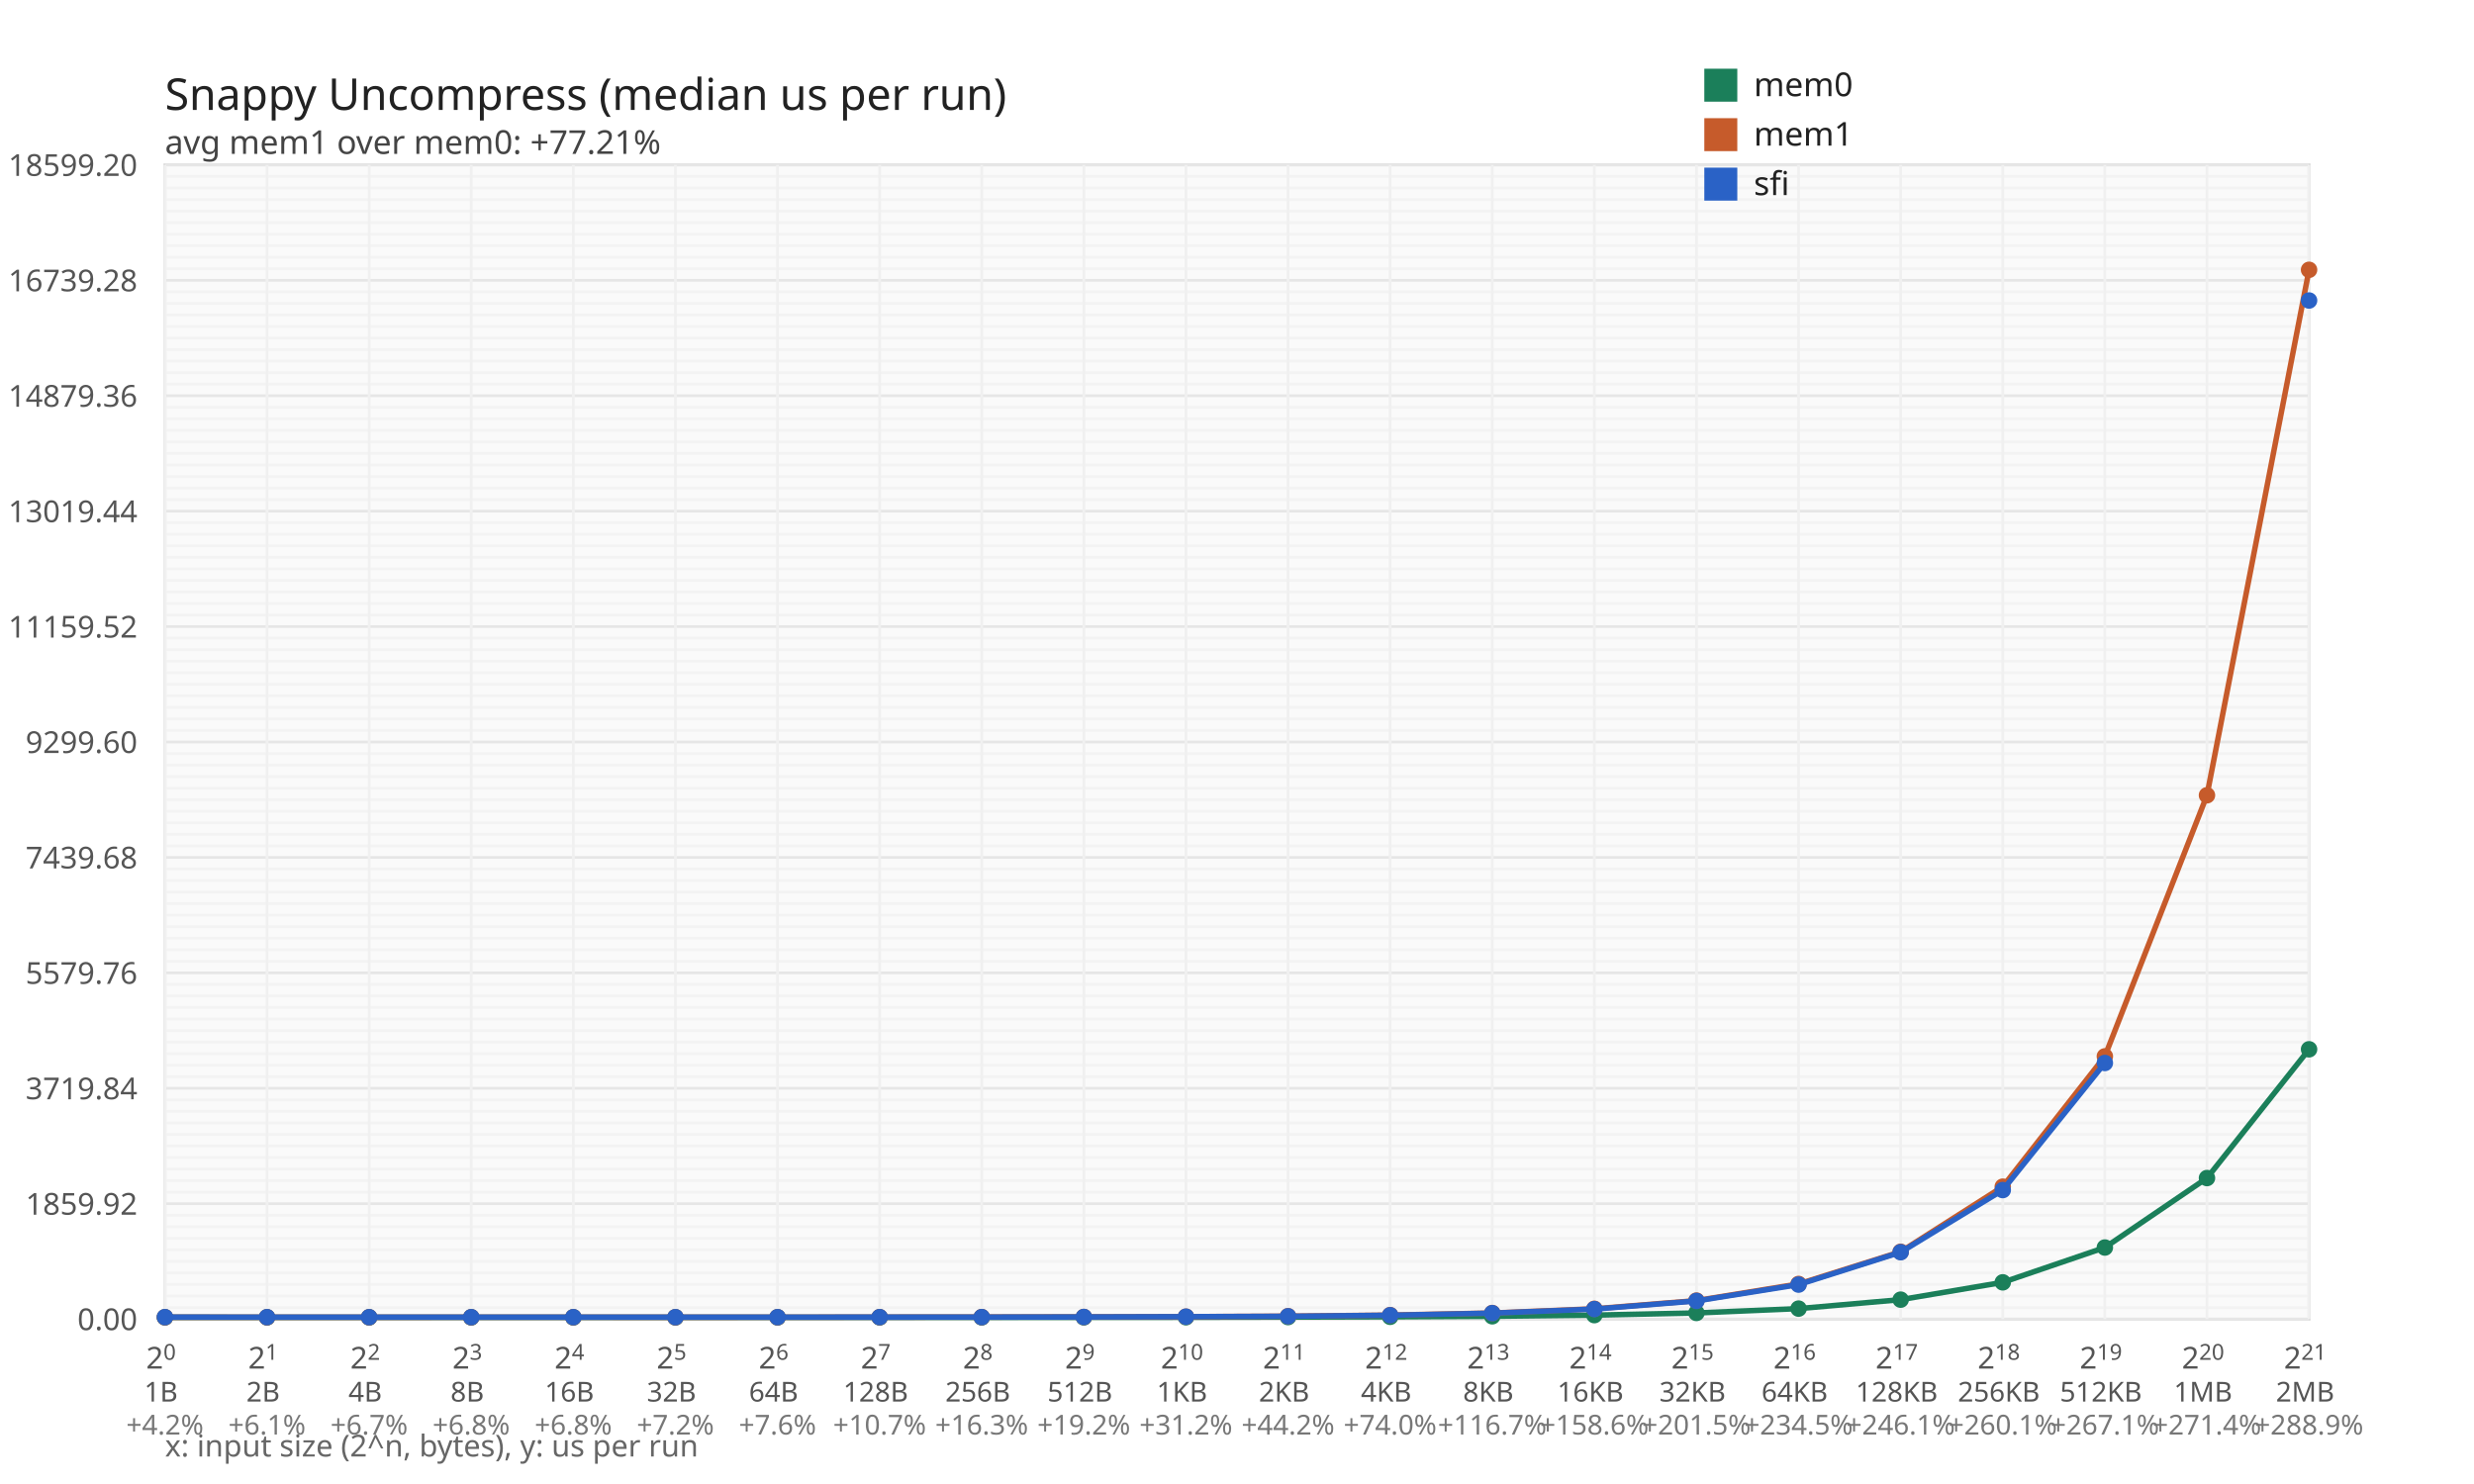
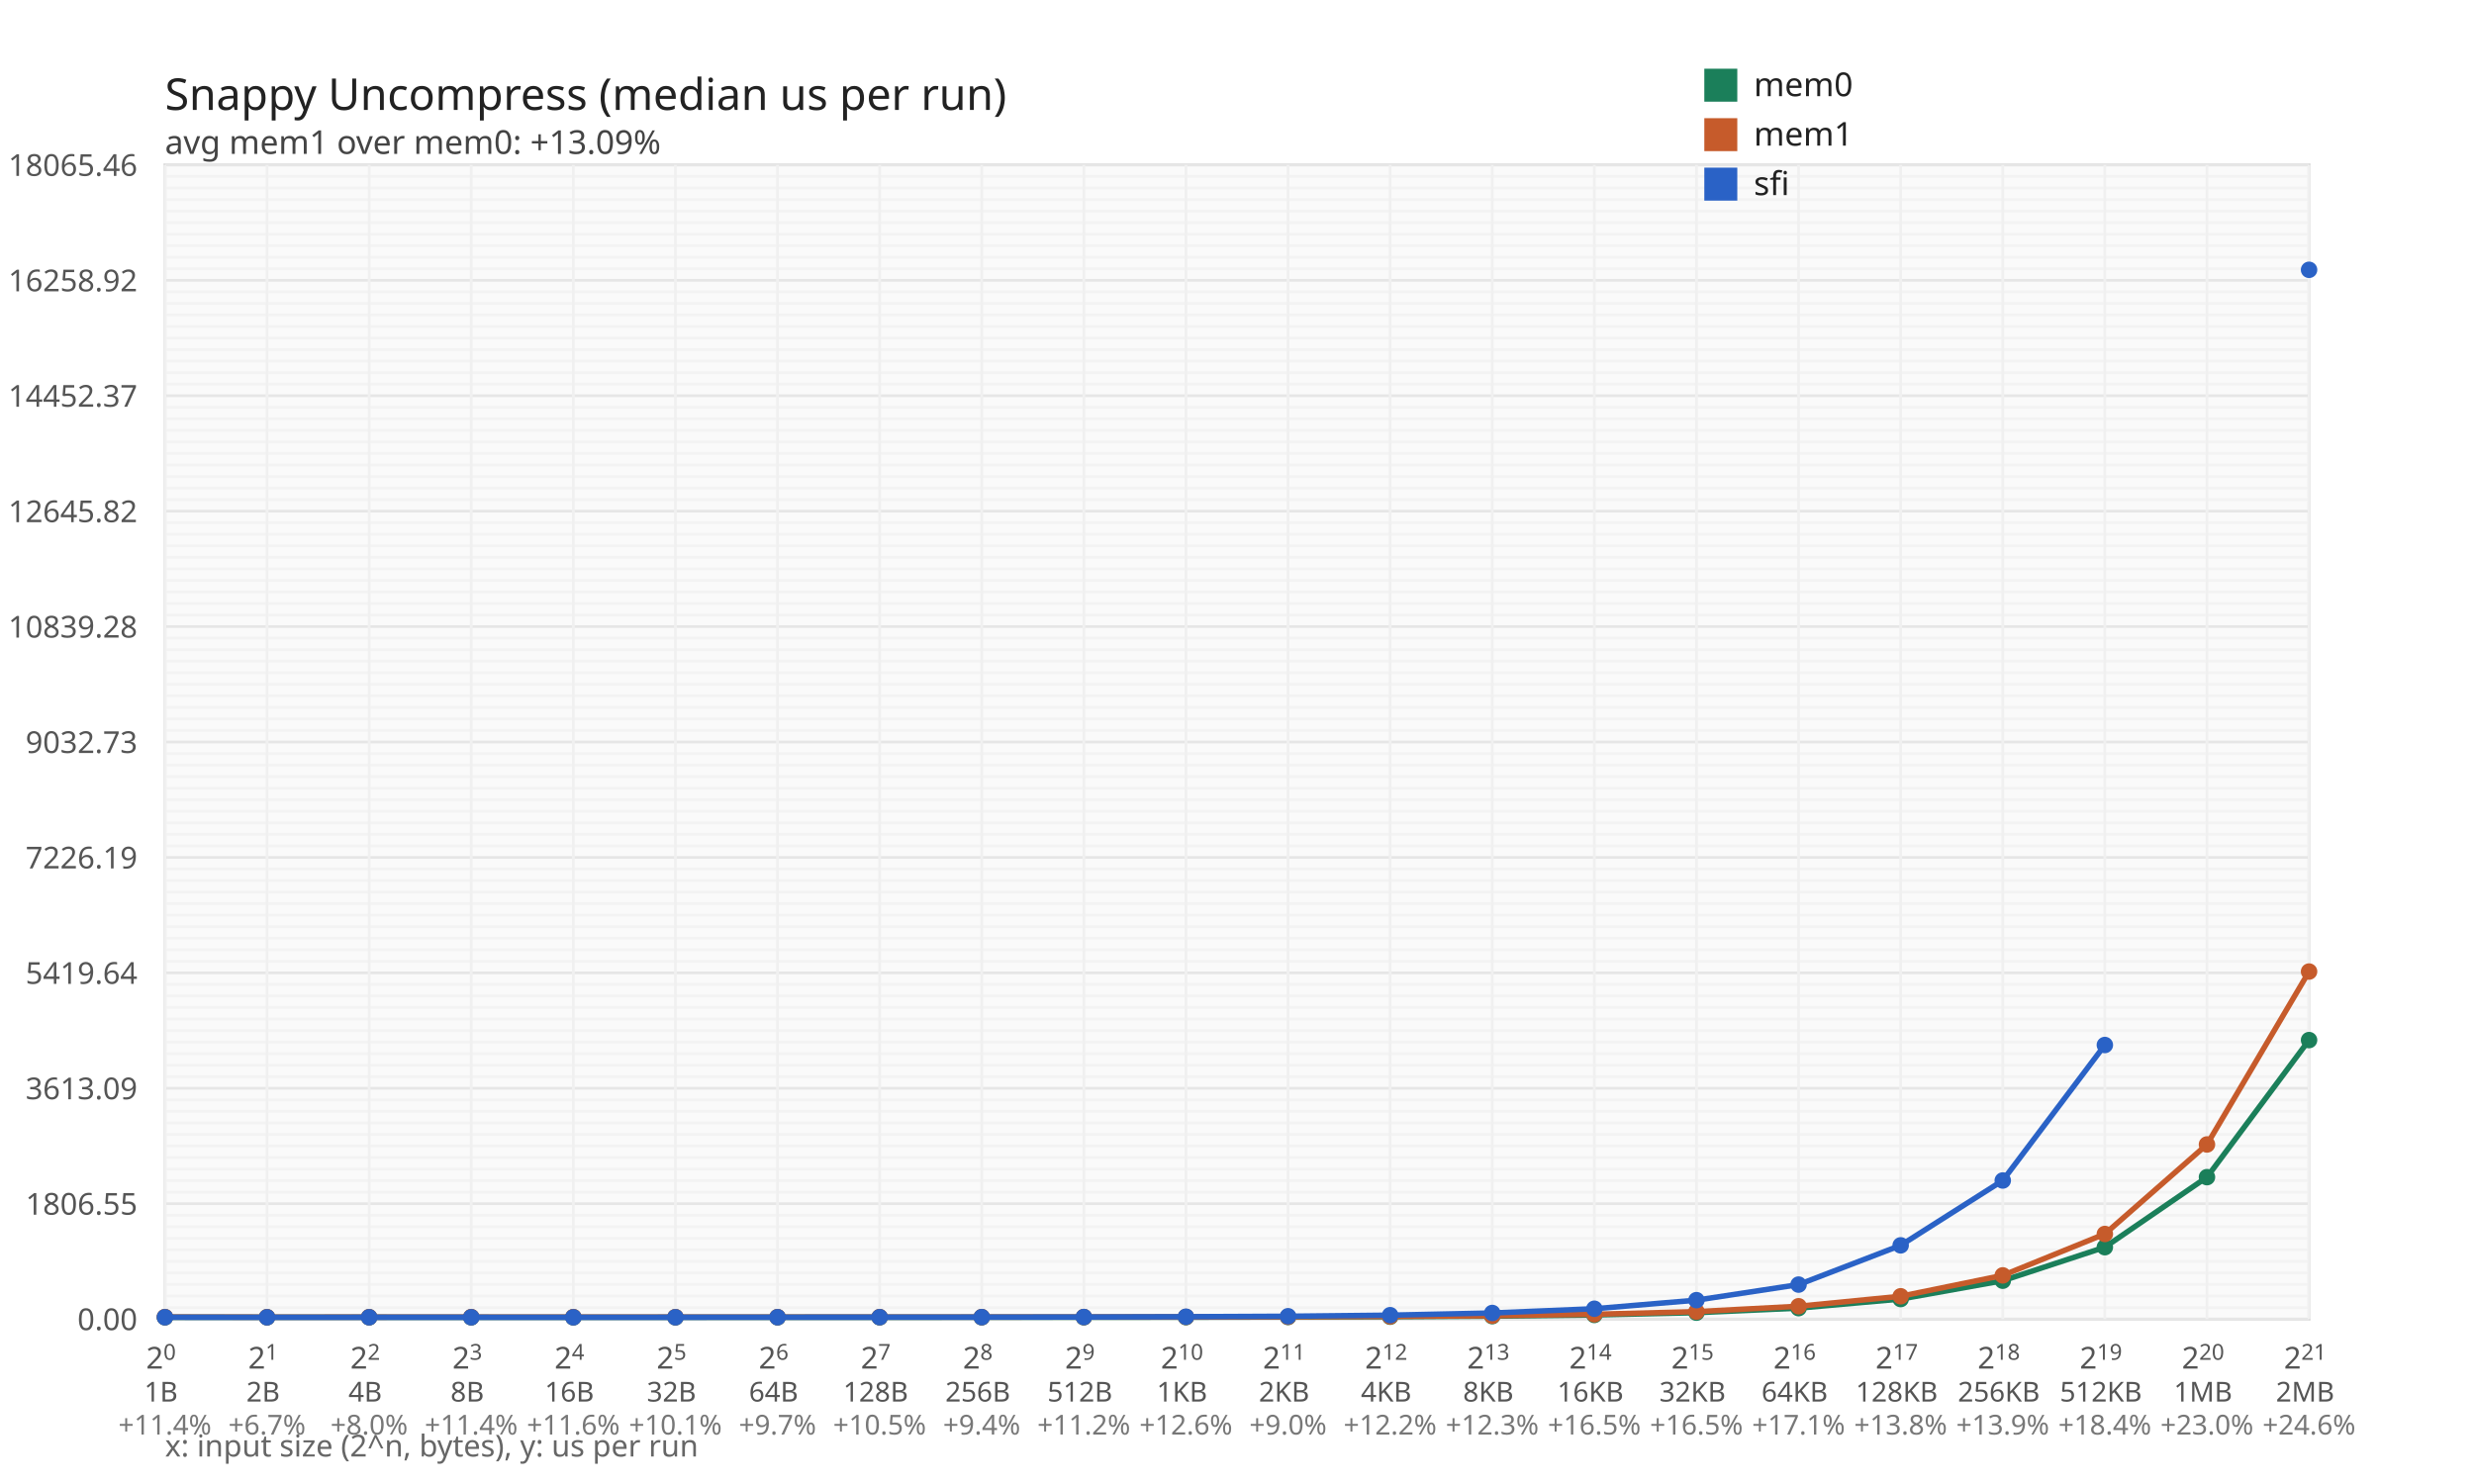
<svg xmlns="http://www.w3.org/2000/svg" width="900" height="540" viewBox="0 0 900 540">
  <rect width="100%" height="100%" fill="#ffffff" />
  <rect x="60" y="60" width="780" height="420" fill="#fafafa" stroke="#d0d0d0" />
  <text x="60" y="40" font-family="sans-serif" font-size="16" fill="#222">Snappy Uncompress (median us per run)</text>
-   <text x="60" y="56" font-family="sans-serif" font-size="12" fill="#444">avg mem1 over mem0: +77.21%</text>
+   <text x="60" y="56" font-family="sans-serif" font-size="12" fill="#444">avg mem1 over mem0: +13.09%</text>
  <line x1="60" y1="60.00" x2="840" y2="60.00" stroke="#e6e6e6" />
-   <text x="50" y="64.00" font-family="sans-serif" font-size="11" fill="#555" text-anchor="end">18599.20</text>
+   <text x="50" y="64.00" font-family="sans-serif" font-size="11" fill="#555" text-anchor="end">18065.46</text>
  <line x1="60" y1="64.20" x2="840" y2="64.20" stroke="#f3f3f3" />
  <line x1="60" y1="68.40" x2="840" y2="68.40" stroke="#f3f3f3" />
  <line x1="60" y1="72.60" x2="840" y2="72.60" stroke="#f3f3f3" />
  <line x1="60" y1="76.80" x2="840" y2="76.80" stroke="#f3f3f3" />
  <line x1="60" y1="81.00" x2="840" y2="81.00" stroke="#f3f3f3" />
  <line x1="60" y1="85.20" x2="840" y2="85.20" stroke="#f3f3f3" />
  <line x1="60" y1="89.40" x2="840" y2="89.40" stroke="#f3f3f3" />
  <line x1="60" y1="93.60" x2="840" y2="93.60" stroke="#f3f3f3" />
  <line x1="60" y1="97.80" x2="840" y2="97.80" stroke="#f3f3f3" />
  <line x1="60" y1="102.00" x2="840" y2="102.00" stroke="#e6e6e6" />
-   <text x="50" y="106.00" font-family="sans-serif" font-size="11" fill="#555" text-anchor="end">16739.28</text>
+   <text x="50" y="106.00" font-family="sans-serif" font-size="11" fill="#555" text-anchor="end">16258.92</text>
  <line x1="60" y1="106.20" x2="840" y2="106.20" stroke="#f3f3f3" />
  <line x1="60" y1="110.40" x2="840" y2="110.40" stroke="#f3f3f3" />
  <line x1="60" y1="114.60" x2="840" y2="114.60" stroke="#f3f3f3" />
  <line x1="60" y1="118.80" x2="840" y2="118.80" stroke="#f3f3f3" />
  <line x1="60" y1="123.00" x2="840" y2="123.00" stroke="#f3f3f3" />
  <line x1="60" y1="127.20" x2="840" y2="127.20" stroke="#f3f3f3" />
  <line x1="60" y1="131.40" x2="840" y2="131.40" stroke="#f3f3f3" />
  <line x1="60" y1="135.60" x2="840" y2="135.60" stroke="#f3f3f3" />
  <line x1="60" y1="139.80" x2="840" y2="139.80" stroke="#f3f3f3" />
  <line x1="60" y1="144.00" x2="840" y2="144.00" stroke="#e6e6e6" />
-   <text x="50" y="148.00" font-family="sans-serif" font-size="11" fill="#555" text-anchor="end">14879.36</text>
+   <text x="50" y="148.00" font-family="sans-serif" font-size="11" fill="#555" text-anchor="end">14452.37</text>
  <line x1="60" y1="148.20" x2="840" y2="148.20" stroke="#f3f3f3" />
  <line x1="60" y1="152.40" x2="840" y2="152.40" stroke="#f3f3f3" />
  <line x1="60" y1="156.60" x2="840" y2="156.60" stroke="#f3f3f3" />
  <line x1="60" y1="160.80" x2="840" y2="160.80" stroke="#f3f3f3" />
  <line x1="60" y1="165.00" x2="840" y2="165.00" stroke="#f3f3f3" />
  <line x1="60" y1="169.20" x2="840" y2="169.20" stroke="#f3f3f3" />
  <line x1="60" y1="173.40" x2="840" y2="173.40" stroke="#f3f3f3" />
  <line x1="60" y1="177.60" x2="840" y2="177.60" stroke="#f3f3f3" />
  <line x1="60" y1="181.80" x2="840" y2="181.80" stroke="#f3f3f3" />
  <line x1="60" y1="186.00" x2="840" y2="186.00" stroke="#e6e6e6" />
-   <text x="50" y="190.00" font-family="sans-serif" font-size="11" fill="#555" text-anchor="end">13019.44</text>
+   <text x="50" y="190.00" font-family="sans-serif" font-size="11" fill="#555" text-anchor="end">12645.82</text>
  <line x1="60" y1="190.20" x2="840" y2="190.20" stroke="#f3f3f3" />
  <line x1="60" y1="194.40" x2="840" y2="194.40" stroke="#f3f3f3" />
  <line x1="60" y1="198.60" x2="840" y2="198.60" stroke="#f3f3f3" />
  <line x1="60" y1="202.80" x2="840" y2="202.80" stroke="#f3f3f3" />
  <line x1="60" y1="207.00" x2="840" y2="207.00" stroke="#f3f3f3" />
  <line x1="60" y1="211.20" x2="840" y2="211.20" stroke="#f3f3f3" />
  <line x1="60" y1="215.40" x2="840" y2="215.40" stroke="#f3f3f3" />
  <line x1="60" y1="219.60" x2="840" y2="219.60" stroke="#f3f3f3" />
  <line x1="60" y1="223.80" x2="840" y2="223.80" stroke="#f3f3f3" />
  <line x1="60" y1="228.00" x2="840" y2="228.00" stroke="#e6e6e6" />
-   <text x="50" y="232.00" font-family="sans-serif" font-size="11" fill="#555" text-anchor="end">11159.52</text>
+   <text x="50" y="232.00" font-family="sans-serif" font-size="11" fill="#555" text-anchor="end">10839.28</text>
  <line x1="60" y1="232.20" x2="840" y2="232.20" stroke="#f3f3f3" />
  <line x1="60" y1="236.40" x2="840" y2="236.40" stroke="#f3f3f3" />
  <line x1="60" y1="240.60" x2="840" y2="240.60" stroke="#f3f3f3" />
  <line x1="60" y1="244.80" x2="840" y2="244.80" stroke="#f3f3f3" />
  <line x1="60" y1="249.00" x2="840" y2="249.00" stroke="#f3f3f3" />
  <line x1="60" y1="253.20" x2="840" y2="253.20" stroke="#f3f3f3" />
  <line x1="60" y1="257.40" x2="840" y2="257.40" stroke="#f3f3f3" />
  <line x1="60" y1="261.60" x2="840" y2="261.60" stroke="#f3f3f3" />
  <line x1="60" y1="265.80" x2="840" y2="265.80" stroke="#f3f3f3" />
  <line x1="60" y1="270.00" x2="840" y2="270.00" stroke="#e6e6e6" />
-   <text x="50" y="274.00" font-family="sans-serif" font-size="11" fill="#555" text-anchor="end">9299.60</text>
+   <text x="50" y="274.00" font-family="sans-serif" font-size="11" fill="#555" text-anchor="end">9032.73</text>
  <line x1="60" y1="274.20" x2="840" y2="274.20" stroke="#f3f3f3" />
  <line x1="60" y1="278.40" x2="840" y2="278.40" stroke="#f3f3f3" />
  <line x1="60" y1="282.60" x2="840" y2="282.60" stroke="#f3f3f3" />
  <line x1="60" y1="286.80" x2="840" y2="286.80" stroke="#f3f3f3" />
  <line x1="60" y1="291.00" x2="840" y2="291.00" stroke="#f3f3f3" />
  <line x1="60" y1="295.20" x2="840" y2="295.20" stroke="#f3f3f3" />
  <line x1="60" y1="299.40" x2="840" y2="299.40" stroke="#f3f3f3" />
  <line x1="60" y1="303.60" x2="840" y2="303.60" stroke="#f3f3f3" />
  <line x1="60" y1="307.80" x2="840" y2="307.80" stroke="#f3f3f3" />
  <line x1="60" y1="312.00" x2="840" y2="312.00" stroke="#e6e6e6" />
-   <text x="50" y="316.00" font-family="sans-serif" font-size="11" fill="#555" text-anchor="end">7439.68</text>
+   <text x="50" y="316.00" font-family="sans-serif" font-size="11" fill="#555" text-anchor="end">7226.19</text>
  <line x1="60" y1="316.20" x2="840" y2="316.20" stroke="#f3f3f3" />
  <line x1="60" y1="320.40" x2="840" y2="320.40" stroke="#f3f3f3" />
  <line x1="60" y1="324.60" x2="840" y2="324.60" stroke="#f3f3f3" />
  <line x1="60" y1="328.80" x2="840" y2="328.80" stroke="#f3f3f3" />
  <line x1="60" y1="333.00" x2="840" y2="333.00" stroke="#f3f3f3" />
  <line x1="60" y1="337.20" x2="840" y2="337.20" stroke="#f3f3f3" />
  <line x1="60" y1="341.40" x2="840" y2="341.40" stroke="#f3f3f3" />
  <line x1="60" y1="345.60" x2="840" y2="345.60" stroke="#f3f3f3" />
  <line x1="60" y1="349.80" x2="840" y2="349.80" stroke="#f3f3f3" />
  <line x1="60" y1="354.00" x2="840" y2="354.00" stroke="#e6e6e6" />
-   <text x="50" y="358.00" font-family="sans-serif" font-size="11" fill="#555" text-anchor="end">5579.76</text>
+   <text x="50" y="358.00" font-family="sans-serif" font-size="11" fill="#555" text-anchor="end">5419.64</text>
  <line x1="60" y1="358.20" x2="840" y2="358.20" stroke="#f3f3f3" />
  <line x1="60" y1="362.40" x2="840" y2="362.40" stroke="#f3f3f3" />
  <line x1="60" y1="366.60" x2="840" y2="366.60" stroke="#f3f3f3" />
  <line x1="60" y1="370.80" x2="840" y2="370.80" stroke="#f3f3f3" />
  <line x1="60" y1="375.00" x2="840" y2="375.00" stroke="#f3f3f3" />
  <line x1="60" y1="379.20" x2="840" y2="379.20" stroke="#f3f3f3" />
  <line x1="60" y1="383.40" x2="840" y2="383.40" stroke="#f3f3f3" />
  <line x1="60" y1="387.60" x2="840" y2="387.60" stroke="#f3f3f3" />
  <line x1="60" y1="391.80" x2="840" y2="391.80" stroke="#f3f3f3" />
  <line x1="60" y1="396.00" x2="840" y2="396.00" stroke="#e6e6e6" />
-   <text x="50" y="400.00" font-family="sans-serif" font-size="11" fill="#555" text-anchor="end">3719.84</text>
+   <text x="50" y="400.00" font-family="sans-serif" font-size="11" fill="#555" text-anchor="end">3613.09</text>
  <line x1="60" y1="400.20" x2="840" y2="400.20" stroke="#f3f3f3" />
  <line x1="60" y1="404.40" x2="840" y2="404.40" stroke="#f3f3f3" />
  <line x1="60" y1="408.60" x2="840" y2="408.60" stroke="#f3f3f3" />
  <line x1="60" y1="412.80" x2="840" y2="412.80" stroke="#f3f3f3" />
  <line x1="60" y1="417.00" x2="840" y2="417.00" stroke="#f3f3f3" />
  <line x1="60" y1="421.20" x2="840" y2="421.20" stroke="#f3f3f3" />
  <line x1="60" y1="425.40" x2="840" y2="425.40" stroke="#f3f3f3" />
  <line x1="60" y1="429.60" x2="840" y2="429.60" stroke="#f3f3f3" />
  <line x1="60" y1="433.80" x2="840" y2="433.80" stroke="#f3f3f3" />
  <line x1="60" y1="438.00" x2="840" y2="438.00" stroke="#e6e6e6" />
-   <text x="50" y="442.00" font-family="sans-serif" font-size="11" fill="#555" text-anchor="end">1859.92</text>
+   <text x="50" y="442.00" font-family="sans-serif" font-size="11" fill="#555" text-anchor="end">1806.55</text>
  <line x1="60" y1="442.20" x2="840" y2="442.20" stroke="#f3f3f3" />
  <line x1="60" y1="446.40" x2="840" y2="446.40" stroke="#f3f3f3" />
  <line x1="60" y1="450.60" x2="840" y2="450.60" stroke="#f3f3f3" />
  <line x1="60" y1="454.80" x2="840" y2="454.80" stroke="#f3f3f3" />
  <line x1="60" y1="459.00" x2="840" y2="459.00" stroke="#f3f3f3" />
  <line x1="60" y1="463.20" x2="840" y2="463.20" stroke="#f3f3f3" />
  <line x1="60" y1="467.40" x2="840" y2="467.40" stroke="#f3f3f3" />
  <line x1="60" y1="471.60" x2="840" y2="471.60" stroke="#f3f3f3" />
  <line x1="60" y1="475.80" x2="840" y2="475.80" stroke="#f3f3f3" />
  <line x1="60" y1="480.00" x2="840" y2="480.00" stroke="#e6e6e6" />
  <text x="50" y="484.00" font-family="sans-serif" font-size="11" fill="#555" text-anchor="end">0.00</text>
  <line x1="60.00" y1="60" x2="60.00" y2="480" stroke="#f0f0f0" />
  <text x="60.00" y="498" font-family="sans-serif" font-size="11" fill="#555" text-anchor="middle">2<tspan baseline-shift="super" font-size="8">0</tspan>
    <tspan x="60.00" dy="12" font-size="10">1B</tspan>
-     <tspan x="60.00" dy="12" font-size="10" fill="#777">+4.2%</tspan>
+     <tspan x="60.00" dy="12" font-size="10" fill="#777">+11.4%</tspan>
  </text>
  <line x1="97.14" y1="60" x2="97.14" y2="480" stroke="#f0f0f0" />
  <text x="97.14" y="498" font-family="sans-serif" font-size="11" fill="#555" text-anchor="middle">2<tspan baseline-shift="super" font-size="8">1</tspan>
    <tspan x="97.14" dy="12" font-size="10">2B</tspan>
-     <tspan x="97.14" dy="12" font-size="10" fill="#777">+6.1%</tspan>
+     <tspan x="97.14" dy="12" font-size="10" fill="#777">+6.7%</tspan>
  </text>
  <line x1="134.29" y1="60" x2="134.29" y2="480" stroke="#f0f0f0" />
  <text x="134.29" y="498" font-family="sans-serif" font-size="11" fill="#555" text-anchor="middle">2<tspan baseline-shift="super" font-size="8">2</tspan>
    <tspan x="134.29" dy="12" font-size="10">4B</tspan>
-     <tspan x="134.29" dy="12" font-size="10" fill="#777">+6.7%</tspan>
+     <tspan x="134.29" dy="12" font-size="10" fill="#777">+8.0%</tspan>
  </text>
  <line x1="171.43" y1="60" x2="171.43" y2="480" stroke="#f0f0f0" />
  <text x="171.43" y="498" font-family="sans-serif" font-size="11" fill="#555" text-anchor="middle">2<tspan baseline-shift="super" font-size="8">3</tspan>
    <tspan x="171.43" dy="12" font-size="10">8B</tspan>
-     <tspan x="171.43" dy="12" font-size="10" fill="#777">+6.8%</tspan>
+     <tspan x="171.43" dy="12" font-size="10" fill="#777">+11.4%</tspan>
  </text>
  <line x1="208.57" y1="60" x2="208.57" y2="480" stroke="#f0f0f0" />
  <text x="208.57" y="498" font-family="sans-serif" font-size="11" fill="#555" text-anchor="middle">2<tspan baseline-shift="super" font-size="8">4</tspan>
    <tspan x="208.57" dy="12" font-size="10">16B</tspan>
-     <tspan x="208.57" dy="12" font-size="10" fill="#777">+6.8%</tspan>
+     <tspan x="208.57" dy="12" font-size="10" fill="#777">+11.6%</tspan>
  </text>
  <line x1="245.71" y1="60" x2="245.71" y2="480" stroke="#f0f0f0" />
  <text x="245.71" y="498" font-family="sans-serif" font-size="11" fill="#555" text-anchor="middle">2<tspan baseline-shift="super" font-size="8">5</tspan>
    <tspan x="245.71" dy="12" font-size="10">32B</tspan>
-     <tspan x="245.71" dy="12" font-size="10" fill="#777">+7.2%</tspan>
+     <tspan x="245.71" dy="12" font-size="10" fill="#777">+10.1%</tspan>
  </text>
  <line x1="282.86" y1="60" x2="282.86" y2="480" stroke="#f0f0f0" />
  <text x="282.86" y="498" font-family="sans-serif" font-size="11" fill="#555" text-anchor="middle">2<tspan baseline-shift="super" font-size="8">6</tspan>
    <tspan x="282.86" dy="12" font-size="10">64B</tspan>
-     <tspan x="282.86" dy="12" font-size="10" fill="#777">+7.6%</tspan>
+     <tspan x="282.86" dy="12" font-size="10" fill="#777">+9.7%</tspan>
  </text>
  <line x1="320.00" y1="60" x2="320.00" y2="480" stroke="#f0f0f0" />
  <text x="320.00" y="498" font-family="sans-serif" font-size="11" fill="#555" text-anchor="middle">2<tspan baseline-shift="super" font-size="8">7</tspan>
    <tspan x="320.00" dy="12" font-size="10">128B</tspan>
-     <tspan x="320.00" dy="12" font-size="10" fill="#777">+10.7%</tspan>
+     <tspan x="320.00" dy="12" font-size="10" fill="#777">+10.5%</tspan>
  </text>
  <line x1="357.14" y1="60" x2="357.14" y2="480" stroke="#f0f0f0" />
  <text x="357.14" y="498" font-family="sans-serif" font-size="11" fill="#555" text-anchor="middle">2<tspan baseline-shift="super" font-size="8">8</tspan>
    <tspan x="357.14" dy="12" font-size="10">256B</tspan>
-     <tspan x="357.14" dy="12" font-size="10" fill="#777">+16.3%</tspan>
+     <tspan x="357.14" dy="12" font-size="10" fill="#777">+9.4%</tspan>
  </text>
  <line x1="394.29" y1="60" x2="394.29" y2="480" stroke="#f0f0f0" />
  <text x="394.29" y="498" font-family="sans-serif" font-size="11" fill="#555" text-anchor="middle">2<tspan baseline-shift="super" font-size="8">9</tspan>
    <tspan x="394.29" dy="12" font-size="10">512B</tspan>
-     <tspan x="394.29" dy="12" font-size="10" fill="#777">+19.2%</tspan>
+     <tspan x="394.29" dy="12" font-size="10" fill="#777">+11.2%</tspan>
  </text>
  <line x1="431.43" y1="60" x2="431.43" y2="480" stroke="#f0f0f0" />
  <text x="431.43" y="498" font-family="sans-serif" font-size="11" fill="#555" text-anchor="middle">2<tspan baseline-shift="super" font-size="8">10</tspan>
    <tspan x="431.43" dy="12" font-size="10">1KB</tspan>
-     <tspan x="431.43" dy="12" font-size="10" fill="#777">+31.2%</tspan>
+     <tspan x="431.43" dy="12" font-size="10" fill="#777">+12.6%</tspan>
  </text>
  <line x1="468.57" y1="60" x2="468.57" y2="480" stroke="#f0f0f0" />
  <text x="468.57" y="498" font-family="sans-serif" font-size="11" fill="#555" text-anchor="middle">2<tspan baseline-shift="super" font-size="8">11</tspan>
    <tspan x="468.57" dy="12" font-size="10">2KB</tspan>
-     <tspan x="468.57" dy="12" font-size="10" fill="#777">+44.2%</tspan>
+     <tspan x="468.57" dy="12" font-size="10" fill="#777">+9.0%</tspan>
  </text>
  <line x1="505.71" y1="60" x2="505.71" y2="480" stroke="#f0f0f0" />
  <text x="505.71" y="498" font-family="sans-serif" font-size="11" fill="#555" text-anchor="middle">2<tspan baseline-shift="super" font-size="8">12</tspan>
    <tspan x="505.71" dy="12" font-size="10">4KB</tspan>
-     <tspan x="505.71" dy="12" font-size="10" fill="#777">+74.0%</tspan>
+     <tspan x="505.71" dy="12" font-size="10" fill="#777">+12.2%</tspan>
  </text>
  <line x1="542.86" y1="60" x2="542.86" y2="480" stroke="#f0f0f0" />
  <text x="542.86" y="498" font-family="sans-serif" font-size="11" fill="#555" text-anchor="middle">2<tspan baseline-shift="super" font-size="8">13</tspan>
    <tspan x="542.86" dy="12" font-size="10">8KB</tspan>
-     <tspan x="542.86" dy="12" font-size="10" fill="#777">+116.7%</tspan>
+     <tspan x="542.86" dy="12" font-size="10" fill="#777">+12.3%</tspan>
  </text>
  <line x1="580.00" y1="60" x2="580.00" y2="480" stroke="#f0f0f0" />
  <text x="580.00" y="498" font-family="sans-serif" font-size="11" fill="#555" text-anchor="middle">2<tspan baseline-shift="super" font-size="8">14</tspan>
    <tspan x="580.00" dy="12" font-size="10">16KB</tspan>
-     <tspan x="580.00" dy="12" font-size="10" fill="#777">+158.6%</tspan>
+     <tspan x="580.00" dy="12" font-size="10" fill="#777">+16.5%</tspan>
  </text>
  <line x1="617.14" y1="60" x2="617.14" y2="480" stroke="#f0f0f0" />
  <text x="617.14" y="498" font-family="sans-serif" font-size="11" fill="#555" text-anchor="middle">2<tspan baseline-shift="super" font-size="8">15</tspan>
    <tspan x="617.14" dy="12" font-size="10">32KB</tspan>
-     <tspan x="617.14" dy="12" font-size="10" fill="#777">+201.5%</tspan>
+     <tspan x="617.14" dy="12" font-size="10" fill="#777">+16.5%</tspan>
  </text>
  <line x1="654.29" y1="60" x2="654.29" y2="480" stroke="#f0f0f0" />
  <text x="654.29" y="498" font-family="sans-serif" font-size="11" fill="#555" text-anchor="middle">2<tspan baseline-shift="super" font-size="8">16</tspan>
    <tspan x="654.29" dy="12" font-size="10">64KB</tspan>
-     <tspan x="654.29" dy="12" font-size="10" fill="#777">+234.5%</tspan>
+     <tspan x="654.29" dy="12" font-size="10" fill="#777">+17.1%</tspan>
  </text>
  <line x1="691.43" y1="60" x2="691.43" y2="480" stroke="#f0f0f0" />
  <text x="691.43" y="498" font-family="sans-serif" font-size="11" fill="#555" text-anchor="middle">2<tspan baseline-shift="super" font-size="8">17</tspan>
    <tspan x="691.43" dy="12" font-size="10">128KB</tspan>
-     <tspan x="691.43" dy="12" font-size="10" fill="#777">+246.1%</tspan>
+     <tspan x="691.43" dy="12" font-size="10" fill="#777">+13.8%</tspan>
  </text>
  <line x1="728.57" y1="60" x2="728.57" y2="480" stroke="#f0f0f0" />
  <text x="728.57" y="498" font-family="sans-serif" font-size="11" fill="#555" text-anchor="middle">2<tspan baseline-shift="super" font-size="8">18</tspan>
    <tspan x="728.57" dy="12" font-size="10">256KB</tspan>
-     <tspan x="728.57" dy="12" font-size="10" fill="#777">+260.1%</tspan>
+     <tspan x="728.57" dy="12" font-size="10" fill="#777">+13.9%</tspan>
  </text>
  <line x1="765.71" y1="60" x2="765.71" y2="480" stroke="#f0f0f0" />
  <text x="765.71" y="498" font-family="sans-serif" font-size="11" fill="#555" text-anchor="middle">2<tspan baseline-shift="super" font-size="8">19</tspan>
    <tspan x="765.71" dy="12" font-size="10">512KB</tspan>
-     <tspan x="765.71" dy="12" font-size="10" fill="#777">+267.1%</tspan>
+     <tspan x="765.71" dy="12" font-size="10" fill="#777">+18.4%</tspan>
  </text>
  <line x1="802.86" y1="60" x2="802.86" y2="480" stroke="#f0f0f0" />
  <text x="802.86" y="498" font-family="sans-serif" font-size="11" fill="#555" text-anchor="middle">2<tspan baseline-shift="super" font-size="8">20</tspan>
    <tspan x="802.86" dy="12" font-size="10">1MB</tspan>
-     <tspan x="802.86" dy="12" font-size="10" fill="#777">+271.4%</tspan>
+     <tspan x="802.86" dy="12" font-size="10" fill="#777">+23.0%</tspan>
  </text>
  <line x1="840.00" y1="60" x2="840.00" y2="480" stroke="#f0f0f0" />
  <text x="840.00" y="498" font-family="sans-serif" font-size="11" fill="#555" text-anchor="middle">2<tspan baseline-shift="super" font-size="8">21</tspan>
    <tspan x="840.00" dy="12" font-size="10">2MB</tspan>
-     <tspan x="840.00" dy="12" font-size="10" fill="#777">+288.9%</tspan>
-   </text>
-   <circle cx="60.00" cy="479.35" r="3" fill="#1b7f5a" />
-   <circle cx="97.14" cy="479.36" r="3" fill="#1b7f5a" />
-   <circle cx="134.29" cy="479.37" r="3" fill="#1b7f5a" />
-   <circle cx="171.43" cy="479.37" r="3" fill="#1b7f5a" />
-   <circle cx="208.57" cy="479.37" r="3" fill="#1b7f5a" />
-   <circle cx="245.71" cy="479.37" r="3" fill="#1b7f5a" />
-   <circle cx="282.86" cy="479.37" r="3" fill="#1b7f5a" />
-   <circle cx="320.00" cy="479.36" r="3" fill="#1b7f5a" />
-   <circle cx="357.14" cy="479.36" r="3" fill="#1b7f5a" />
-   <circle cx="394.29" cy="479.35" r="3" fill="#1b7f5a" />
-   <circle cx="431.43" cy="479.32" r="3" fill="#1b7f5a" />
-   <circle cx="468.57" cy="479.26" r="3" fill="#1b7f5a" />
-   <circle cx="505.71" cy="479.16" r="3" fill="#1b7f5a" />
-   <circle cx="542.86" cy="478.97" r="3" fill="#1b7f5a" />
-   <circle cx="580.00" cy="478.55" r="3" fill="#1b7f5a" />
-   <circle cx="617.14" cy="477.76" r="3" fill="#1b7f5a" />
-   <circle cx="654.29" cy="476.18" r="3" fill="#1b7f5a" />
-   <circle cx="691.43" cy="472.92" r="3" fill="#1b7f5a" />
-   <circle cx="728.57" cy="466.62" r="3" fill="#1b7f5a" />
-   <circle cx="765.71" cy="453.95" r="3" fill="#1b7f5a" />
-   <circle cx="802.86" cy="428.67" r="3" fill="#1b7f5a" />
-   <circle cx="840.00" cy="381.82" r="3" fill="#1b7f5a" />
-   <polyline fill="none" stroke="#1b7f5a" stroke-width="2" points="60.00,479.35 97.14,479.36 134.29,479.37 171.43,479.37 208.57,479.37 245.71,479.37 282.86,479.37 320.00,479.36 357.14,479.36 394.29,479.35 431.43,479.32 468.57,479.26 505.71,479.16 542.86,478.97 580.00,478.55 617.14,477.76 654.29,476.18 691.43,472.92 728.57,466.62 765.71,453.95 802.86,428.67 840.00,381.82" />
+     <tspan x="840.00" dy="12" font-size="10" fill="#777">+24.6%</tspan>
+   </text>
+   <circle cx="60.00" cy="479.33" r="3" fill="#1b7f5a" />
+   <circle cx="97.14" cy="479.33" r="3" fill="#1b7f5a" />
+   <circle cx="134.29" cy="479.33" r="3" fill="#1b7f5a" />
+   <circle cx="171.43" cy="479.34" r="3" fill="#1b7f5a" />
+   <circle cx="208.57" cy="479.34" r="3" fill="#1b7f5a" />
+   <circle cx="245.71" cy="479.34" r="3" fill="#1b7f5a" />
+   <circle cx="282.86" cy="479.33" r="3" fill="#1b7f5a" />
+   <circle cx="320.00" cy="479.33" r="3" fill="#1b7f5a" />
+   <circle cx="357.14" cy="479.32" r="3" fill="#1b7f5a" />
+   <circle cx="394.29" cy="479.32" r="3" fill="#1b7f5a" />
+   <circle cx="431.43" cy="479.29" r="3" fill="#1b7f5a" />
+   <circle cx="468.57" cy="479.23" r="3" fill="#1b7f5a" />
+   <circle cx="505.71" cy="479.13" r="3" fill="#1b7f5a" />
+   <circle cx="542.86" cy="478.92" r="3" fill="#1b7f5a" />
+   <circle cx="580.00" cy="478.49" r="3" fill="#1b7f5a" />
+   <circle cx="617.14" cy="477.66" r="3" fill="#1b7f5a" />
+   <circle cx="654.29" cy="476.00" r="3" fill="#1b7f5a" />
+   <circle cx="691.43" cy="472.70" r="3" fill="#1b7f5a" />
+   <circle cx="728.57" cy="466.03" r="3" fill="#1b7f5a" />
+   <circle cx="765.71" cy="453.83" r="3" fill="#1b7f5a" />
+   <circle cx="802.86" cy="428.34" r="3" fill="#1b7f5a" />
+   <circle cx="840.00" cy="378.47" r="3" fill="#1b7f5a" />
+   <polyline fill="none" stroke="#1b7f5a" stroke-width="2" points="60.00,479.33 97.14,479.33 134.29,479.33 171.43,479.34 208.57,479.34 245.71,479.34 282.86,479.33 320.00,479.33 357.14,479.32 394.29,479.32 431.43,479.29 468.57,479.23 505.71,479.13 542.86,478.92 580.00,478.49 617.14,477.66 654.29,476.00 691.43,472.70 728.57,466.03 765.71,453.83 802.86,428.34 840.00,378.47" />
  <rect x="620" y="25" width="12" height="12" fill="#1b7f5a" />
  <text x="638" y="35" font-family="sans-serif" font-size="12" fill="#222">mem0</text>
-   <circle cx="60.00" cy="479.33" r="3" fill="#c65b2b" />
-   <circle cx="97.14" cy="479.33" r="3" fill="#c65b2b" />
-   <circle cx="134.29" cy="479.33" r="3" fill="#c65b2b" />
-   <circle cx="171.43" cy="479.32" r="3" fill="#c65b2b" />
-   <circle cx="208.57" cy="479.32" r="3" fill="#c65b2b" />
-   <circle cx="245.71" cy="479.33" r="3" fill="#c65b2b" />
-   <circle cx="282.86" cy="479.32" r="3" fill="#c65b2b" />
-   <circle cx="320.00" cy="479.29" r="3" fill="#c65b2b" />
+   <circle cx="60.00" cy="479.25" r="3" fill="#c65b2b" />
+   <circle cx="97.14" cy="479.29" r="3" fill="#c65b2b" />
+   <circle cx="134.29" cy="479.28" r="3" fill="#c65b2b" />
+   <circle cx="171.43" cy="479.26" r="3" fill="#c65b2b" />
+   <circle cx="208.57" cy="479.26" r="3" fill="#c65b2b" />
+   <circle cx="245.71" cy="479.27" r="3" fill="#c65b2b" />
+   <circle cx="282.86" cy="479.27" r="3" fill="#c65b2b" />
+   <circle cx="320.00" cy="479.26" r="3" fill="#c65b2b" />
  <circle cx="357.14" cy="479.26" r="3" fill="#c65b2b" />
-   <circle cx="394.29" cy="479.22" r="3" fill="#c65b2b" />
-   <circle cx="431.43" cy="479.11" r="3" fill="#c65b2b" />
-   <circle cx="468.57" cy="478.93" r="3" fill="#c65b2b" />
-   <circle cx="505.71" cy="478.54" r="3" fill="#c65b2b" />
-   <circle cx="542.86" cy="477.78" r="3" fill="#c65b2b" />
-   <circle cx="580.00" cy="476.25" r="3" fill="#c65b2b" />
-   <circle cx="617.14" cy="473.26" r="3" fill="#c65b2b" />
-   <circle cx="654.29" cy="467.21" r="3" fill="#c65b2b" />
-   <circle cx="691.43" cy="455.50" r="3" fill="#c65b2b" />
-   <circle cx="728.57" cy="431.81" r="3" fill="#c65b2b" />
-   <circle cx="765.71" cy="384.39" r="3" fill="#c65b2b" />
-   <circle cx="802.86" cy="289.38" r="3" fill="#c65b2b" />
-   <circle cx="840.00" cy="98.18" r="3" fill="#c65b2b" />
-   <polyline fill="none" stroke="#c65b2b" stroke-width="2" points="60.00,479.33 97.14,479.33 134.29,479.33 171.43,479.32 208.57,479.32 245.71,479.33 282.86,479.32 320.00,479.29 357.14,479.26 394.29,479.22 431.43,479.11 468.57,478.93 505.71,478.54 542.86,477.78 580.00,476.25 617.14,473.26 654.29,467.21 691.43,455.50 728.57,431.81 765.71,384.39 802.86,289.38 840.00,98.18" />
+   <circle cx="394.29" cy="479.24" r="3" fill="#c65b2b" />
+   <circle cx="431.43" cy="479.20" r="3" fill="#c65b2b" />
+   <circle cx="468.57" cy="479.16" r="3" fill="#c65b2b" />
+   <circle cx="505.71" cy="479.02" r="3" fill="#c65b2b" />
+   <circle cx="542.86" cy="478.78" r="3" fill="#c65b2b" />
+   <circle cx="580.00" cy="478.24" r="3" fill="#c65b2b" />
+   <circle cx="617.14" cy="477.28" r="3" fill="#c65b2b" />
+   <circle cx="654.29" cy="475.32" r="3" fill="#c65b2b" />
+   <circle cx="691.43" cy="471.69" r="3" fill="#c65b2b" />
+   <circle cx="728.57" cy="464.09" r="3" fill="#c65b2b" />
+   <circle cx="765.71" cy="449.02" r="3" fill="#c65b2b" />
+   <circle cx="802.86" cy="416.45" r="3" fill="#c65b2b" />
+   <circle cx="840.00" cy="353.53" r="3" fill="#c65b2b" />
+   <polyline fill="none" stroke="#c65b2b" stroke-width="2" points="60.00,479.25 97.14,479.29 134.29,479.28 171.43,479.26 208.57,479.26 245.71,479.27 282.86,479.27 320.00,479.26 357.14,479.26 394.29,479.24 431.43,479.20 468.57,479.16 505.71,479.02 542.86,478.78 580.00,478.24 617.14,477.28 654.29,475.32 691.43,471.69 728.57,464.09 765.71,449.02 802.86,416.45 840.00,353.53" />
  <rect x="620" y="43" width="12" height="12" fill="#c65b2b" />
  <text x="638" y="53" font-family="sans-serif" font-size="12" fill="#222">mem1</text>
-   <circle cx="60.00" cy="479.28" r="3" fill="#2a62c6" />
-   <circle cx="97.14" cy="479.29" r="3" fill="#2a62c6" />
-   <circle cx="134.29" cy="479.30" r="3" fill="#2a62c6" />
-   <circle cx="171.43" cy="479.29" r="3" fill="#2a62c6" />
-   <circle cx="208.57" cy="479.29" r="3" fill="#2a62c6" />
-   <circle cx="245.71" cy="479.29" r="3" fill="#2a62c6" />
-   <circle cx="282.86" cy="479.29" r="3" fill="#2a62c6" />
-   <circle cx="320.00" cy="479.28" r="3" fill="#2a62c6" />
-   <circle cx="357.14" cy="479.27" r="3" fill="#2a62c6" />
-   <circle cx="394.29" cy="479.22" r="3" fill="#2a62c6" />
-   <circle cx="431.43" cy="479.11" r="3" fill="#2a62c6" />
-   <circle cx="468.57" cy="478.97" r="3" fill="#2a62c6" />
-   <circle cx="505.71" cy="478.59" r="3" fill="#2a62c6" />
-   <circle cx="542.86" cy="477.83" r="3" fill="#2a62c6" />
-   <circle cx="580.00" cy="476.35" r="3" fill="#2a62c6" />
-   <circle cx="617.14" cy="473.38" r="3" fill="#2a62c6" />
+   <circle cx="60.00" cy="479.32" r="3" fill="#2a62c6" />
+   <circle cx="97.14" cy="479.34" r="3" fill="#2a62c6" />
+   <circle cx="134.29" cy="479.33" r="3" fill="#2a62c6" />
+   <circle cx="171.43" cy="479.33" r="3" fill="#2a62c6" />
+   <circle cx="208.57" cy="479.34" r="3" fill="#2a62c6" />
+   <circle cx="245.71" cy="479.33" r="3" fill="#2a62c6" />
+   <circle cx="282.86" cy="479.31" r="3" fill="#2a62c6" />
+   <circle cx="320.00" cy="479.30" r="3" fill="#2a62c6" />
+   <circle cx="357.14" cy="479.28" r="3" fill="#2a62c6" />
+   <circle cx="394.29" cy="479.24" r="3" fill="#2a62c6" />
+   <circle cx="431.43" cy="479.13" r="3" fill="#2a62c6" />
+   <circle cx="468.57" cy="478.96" r="3" fill="#2a62c6" />
+   <circle cx="505.71" cy="478.57" r="3" fill="#2a62c6" />
+   <circle cx="542.86" cy="477.77" r="3" fill="#2a62c6" />
+   <circle cx="580.00" cy="476.23" r="3" fill="#2a62c6" />
+   <circle cx="617.14" cy="473.10" r="3" fill="#2a62c6" />
  <circle cx="654.29" cy="467.44" r="3" fill="#2a62c6" />
-   <circle cx="691.43" cy="455.65" r="3" fill="#2a62c6" />
-   <circle cx="728.57" cy="433.04" r="3" fill="#2a62c6" />
-   <circle cx="765.71" cy="386.80" r="3" fill="#2a62c6" />
-   <polyline fill="none" stroke="#2a62c6" stroke-width="2" points="60.00,479.28 97.14,479.29 134.29,479.30 171.43,479.29 208.57,479.29 245.71,479.29 282.86,479.29 320.00,479.28 357.14,479.27 394.29,479.22 431.43,479.11 468.57,478.97 505.71,478.59 542.86,477.83 580.00,476.35 617.14,473.38 654.29,467.44 691.43,455.65 728.57,433.04 765.71,386.80" />
-   <circle cx="840.00" cy="109.35" r="3" fill="#2a62c6" />
-   <polyline fill="none" stroke="#2a62c6" stroke-width="2" points="840.00,109.35" />
+   <circle cx="691.43" cy="453.16" r="3" fill="#2a62c6" />
+   <circle cx="728.57" cy="429.56" r="3" fill="#2a62c6" />
+   <circle cx="765.71" cy="380.26" r="3" fill="#2a62c6" />
+   <polyline fill="none" stroke="#2a62c6" stroke-width="2" points="60.00,479.32 97.14,479.34 134.29,479.33 171.43,479.33 208.57,479.34 245.71,479.33 282.86,479.31 320.00,479.30 357.14,479.28 394.29,479.24 431.43,479.13 468.57,478.96 505.71,478.57 542.86,477.77 580.00,476.23 617.14,473.10 654.29,467.44 691.43,453.16 728.57,429.56 765.71,380.26" />
+   <circle cx="840.00" cy="98.18" r="3" fill="#2a62c6" />
+   <polyline fill="none" stroke="#2a62c6" stroke-width="2" points="840.00,98.18" />
  <rect x="620" y="61" width="12" height="12" fill="#2a62c6" />
  <text x="638" y="71" font-family="sans-serif" font-size="12" fill="#222">sfi</text>
  <text x="60" y="530" font-family="sans-serif" font-size="11" fill="#666">x: input size (2^n, bytes), y: us per run</text>
</svg>
